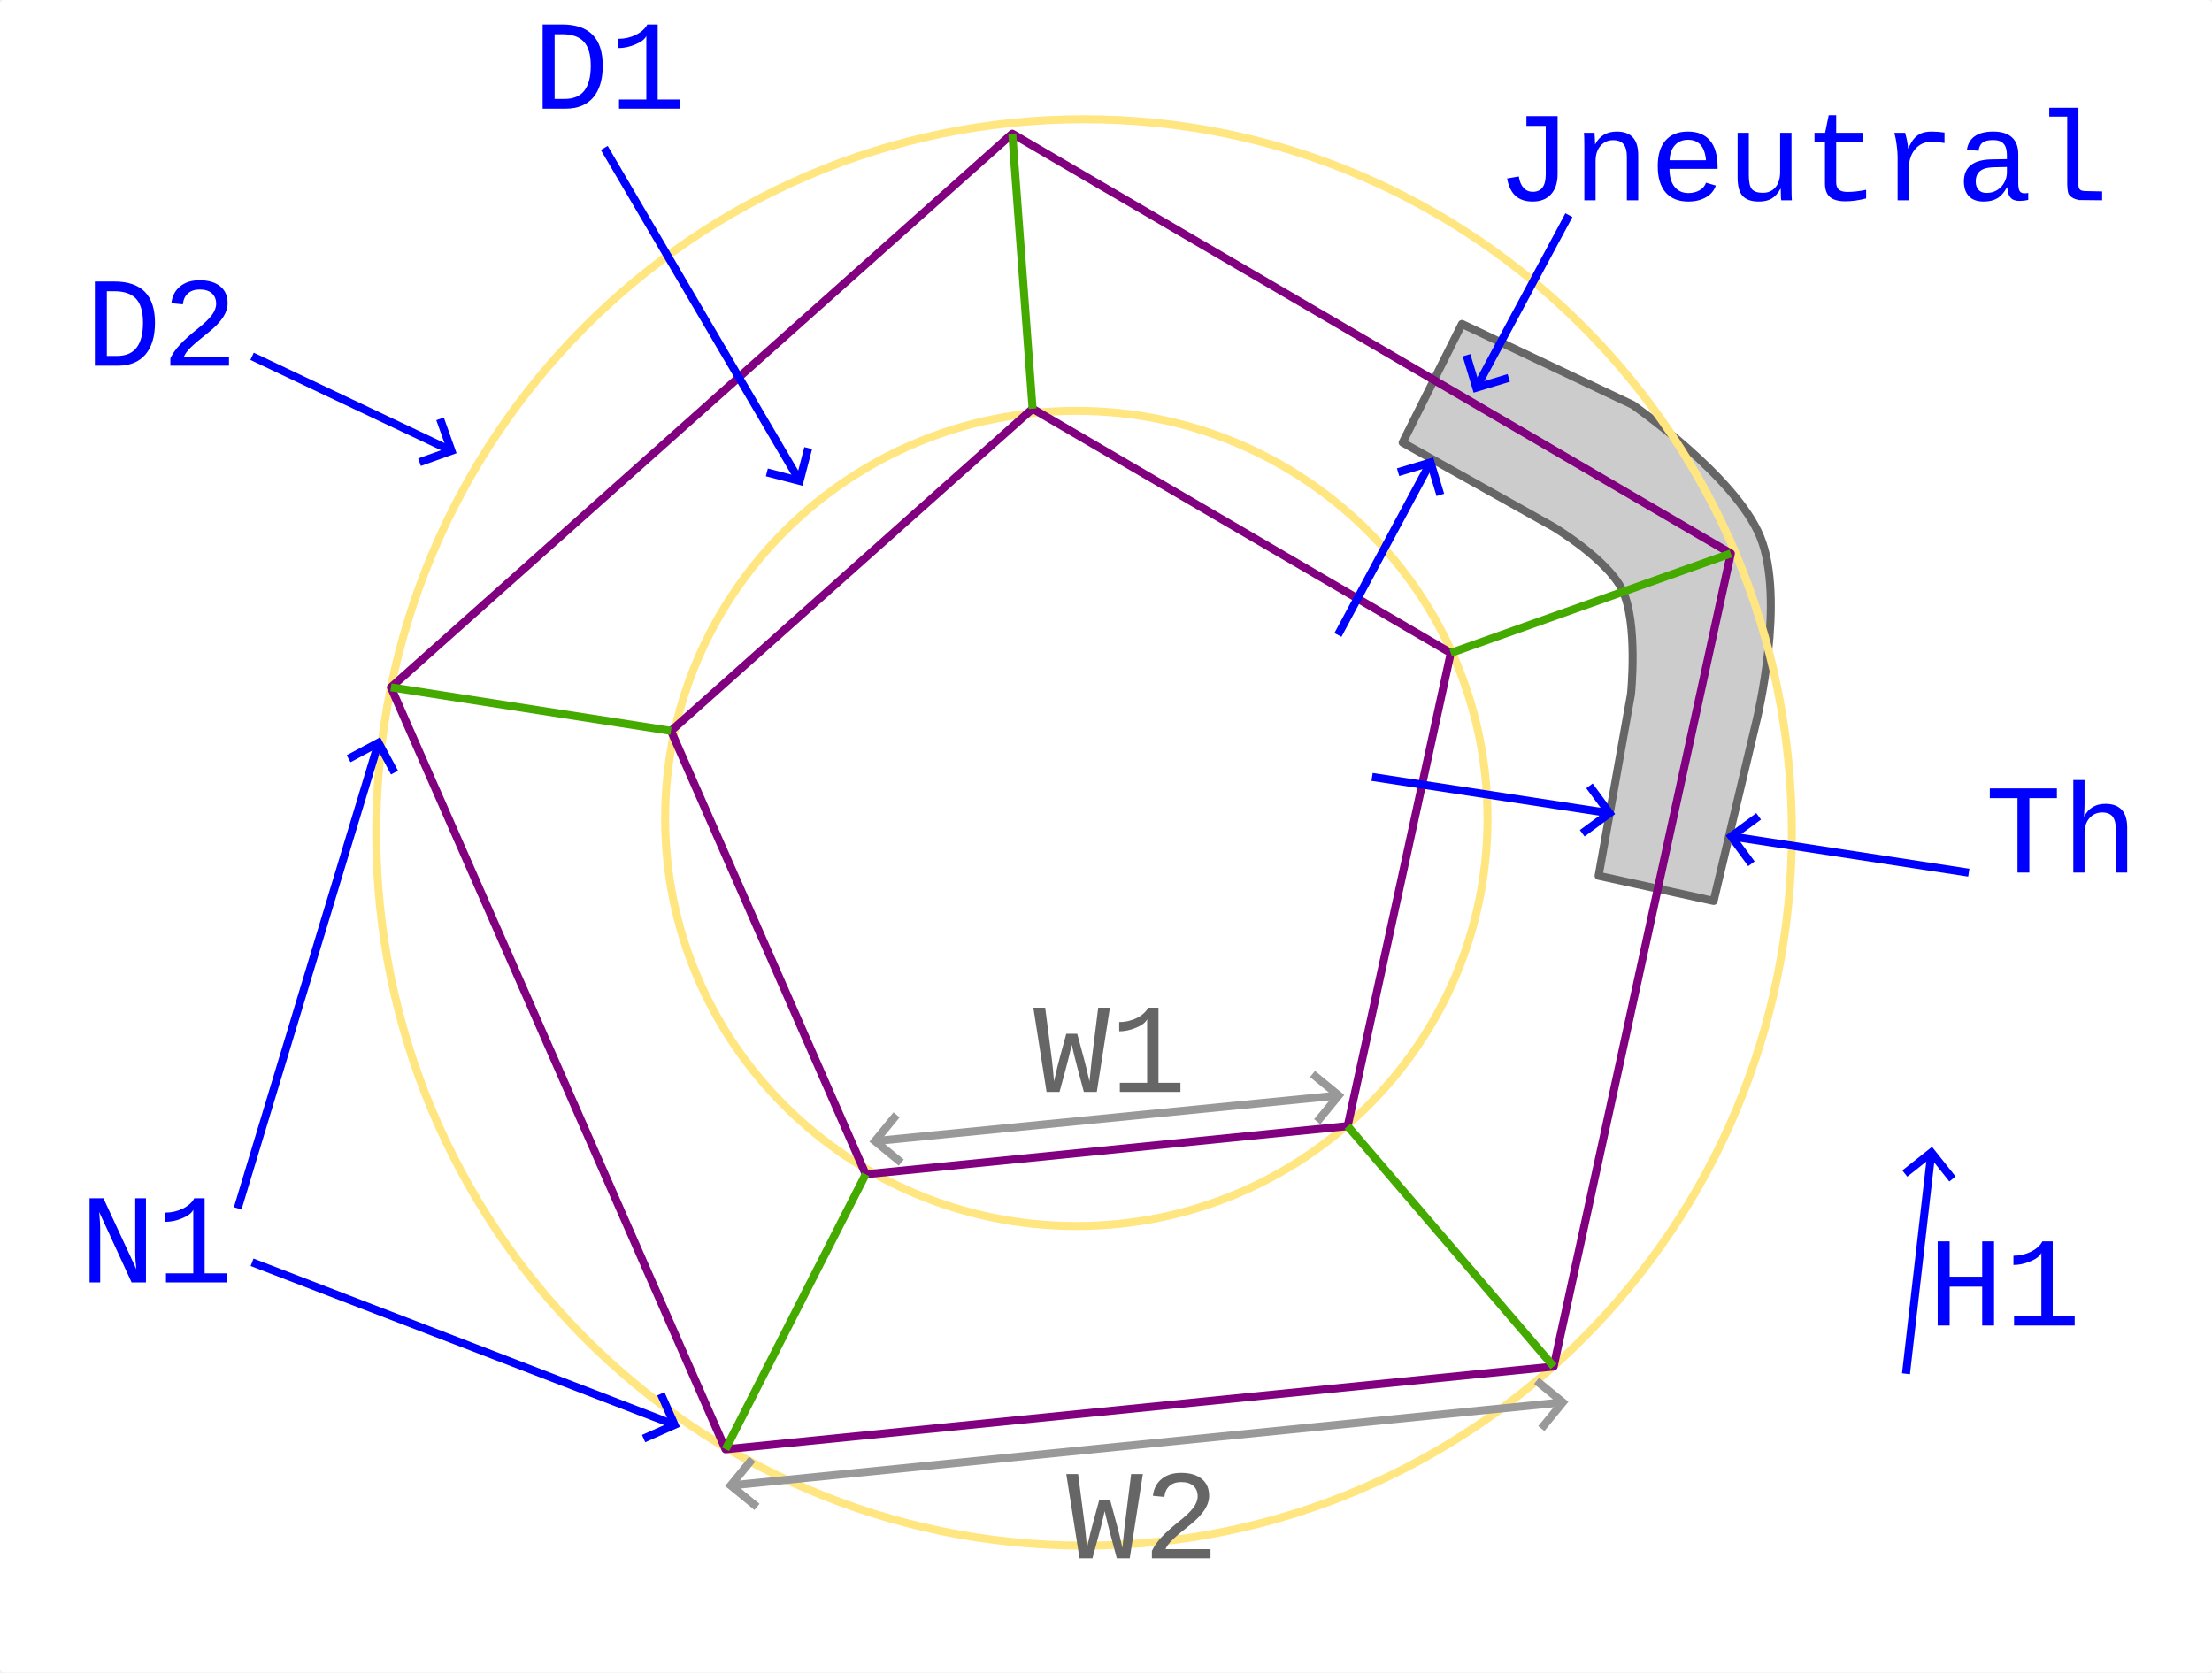
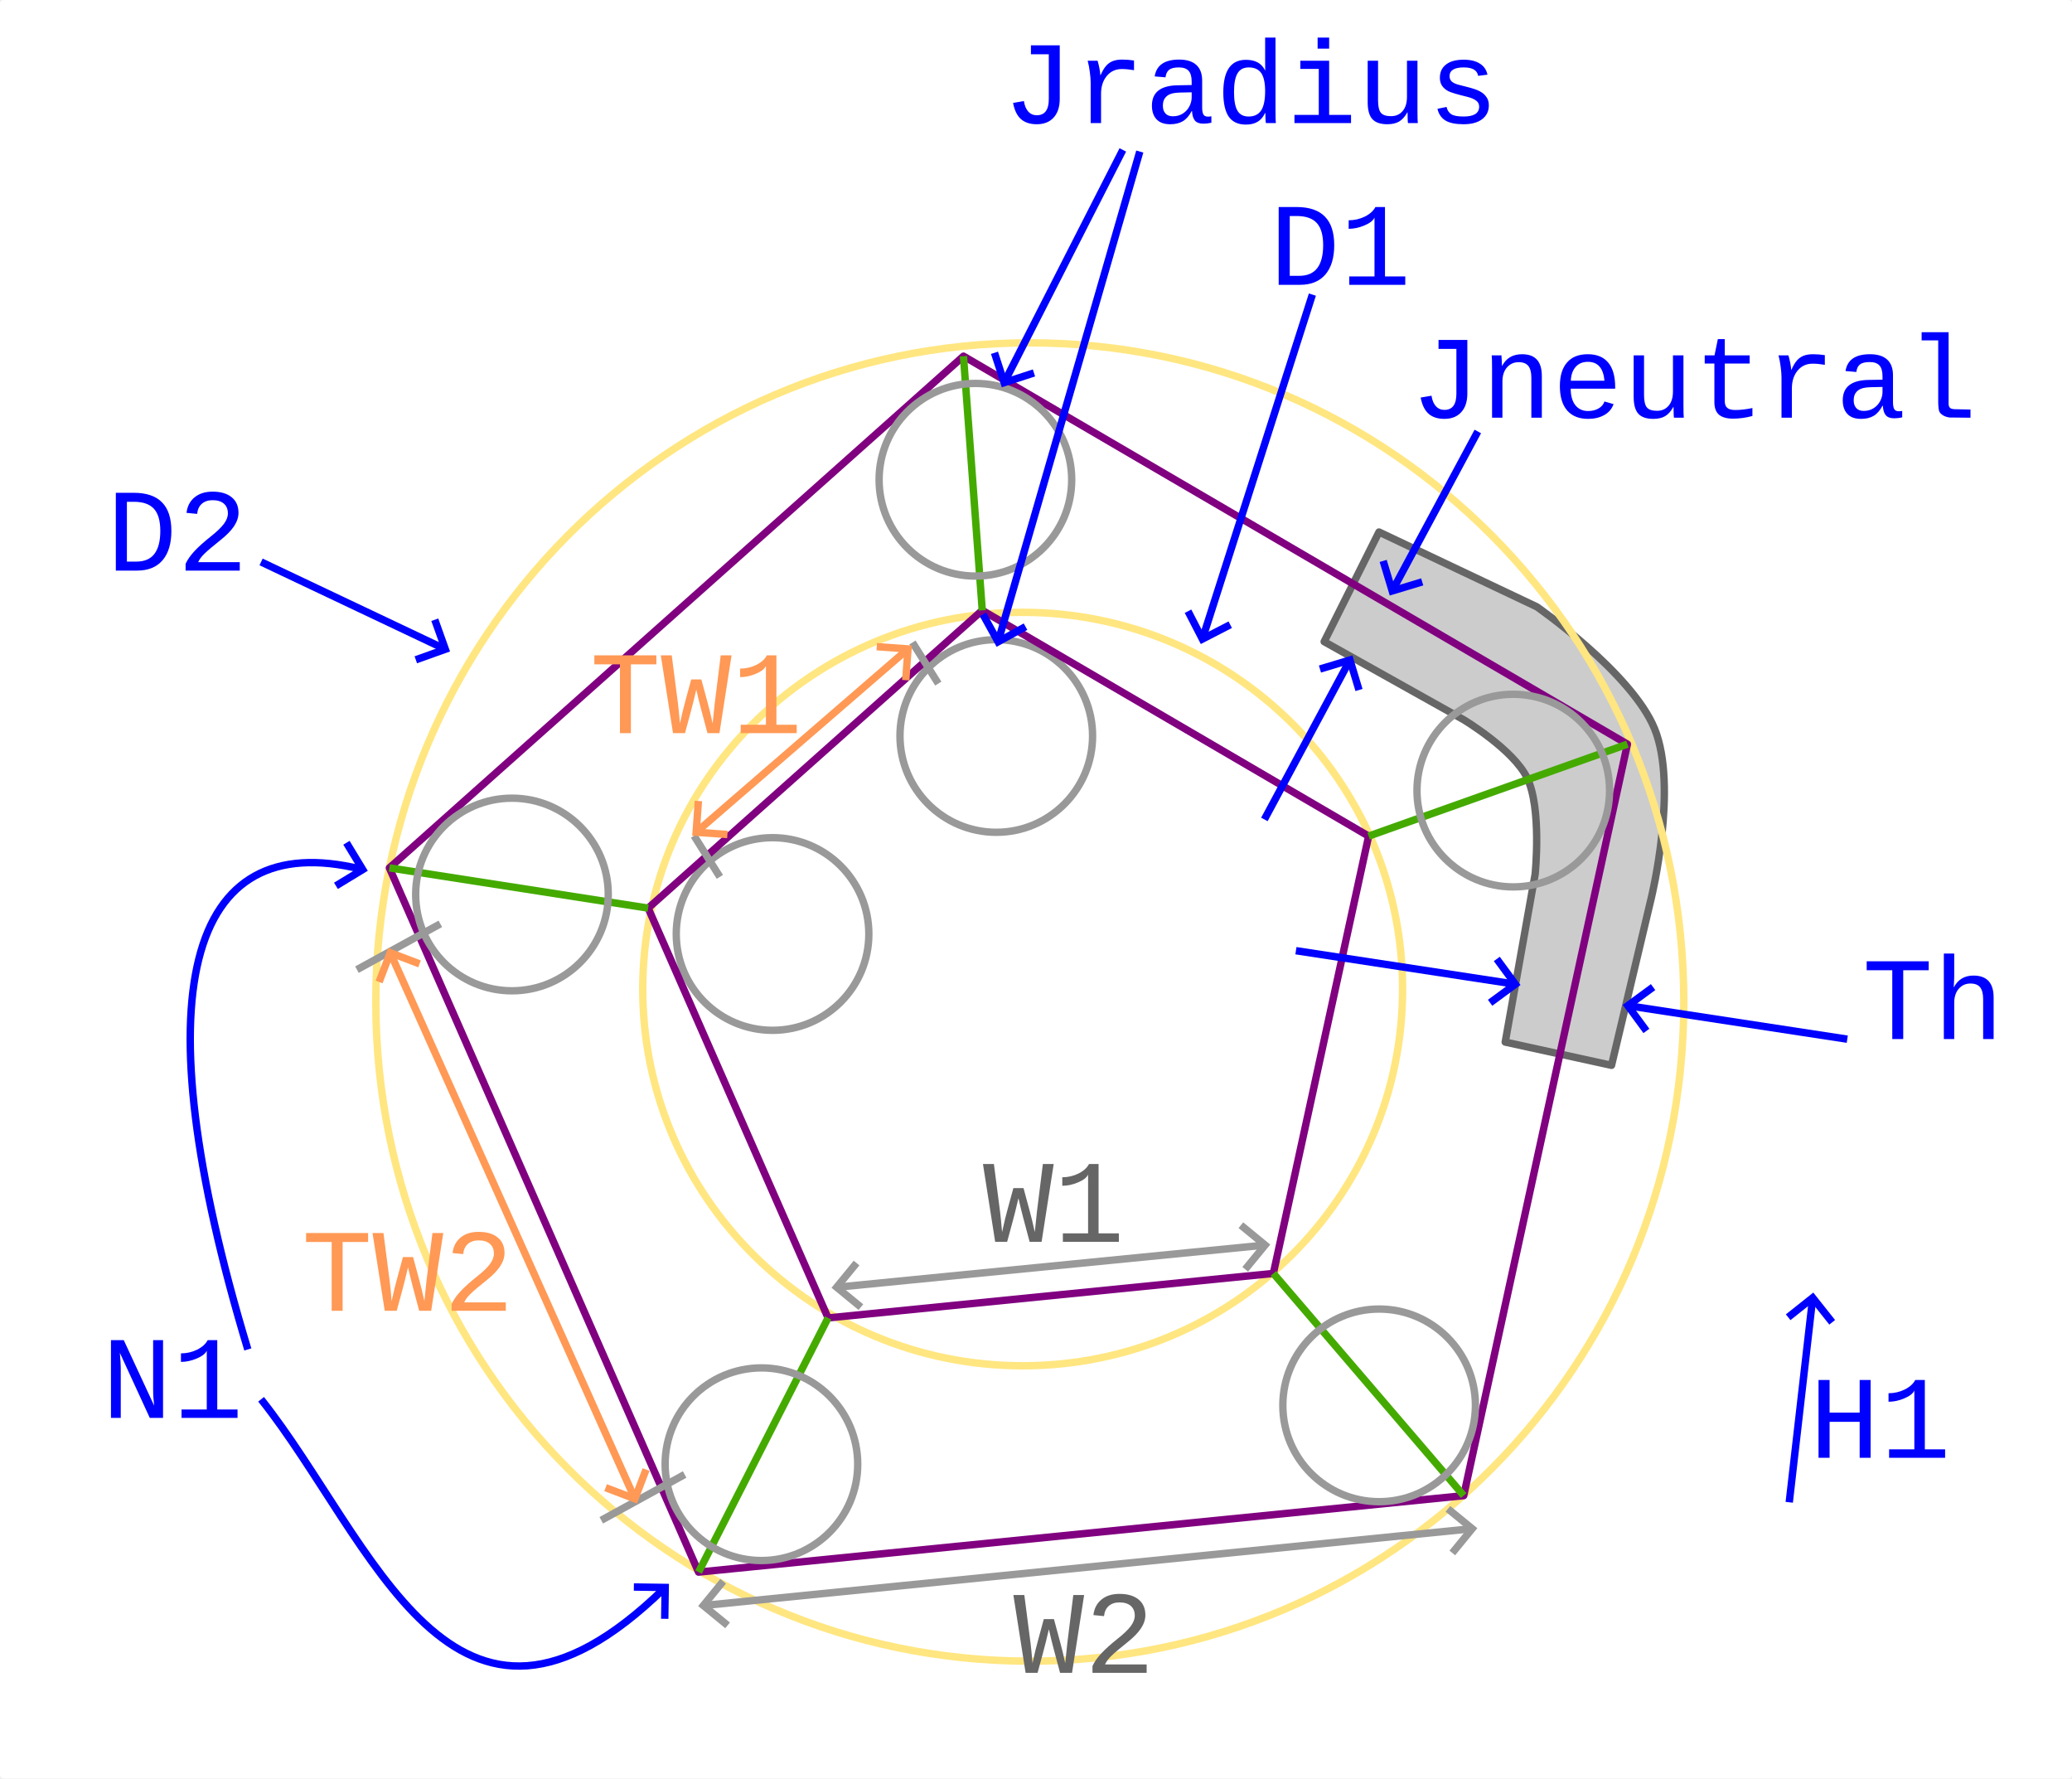
- <svg xmlns="http://www.w3.org/2000/svg" width="277.143" height="209.571" viewBox="0 0 73.327 55.449" version="1.1" id="svg1">
+ <svg xmlns="http://www.w3.org/2000/svg" width="280.965" height="241.106" viewBox="0 0 74.339 63.793" version="1.1" id="svg1">
  <defs id="defs1">
+     <rect x="181.565" y="1094.807" width="37.109" height="19.112" id="rect55" />
+     <rect x="278.082" y="866.417" width="83.456" height="27.713" id="rect32" />
    <rect x="427.053" y="1093.759" width="42.795" height="35.137" id="rect49" />
    <rect x="158.568" y="1105.472" width="54.508" height="64.418" id="rect46" />
    <rect x="387.636" y="1087.227" width="31.759" height="29.506" id="rect45" />
    <rect x="342.363" y="892.846" width="107.214" height="44.147" id="rect43" />
    <rect x="404.529" y="980.915" width="34.236" height="38.065" id="rect42" />
    <rect x="412.637" y="1067.056" width="54.057" height="34.812" id="rect38" />
    <rect x="429.756" y="1047.36" width="50.453" height="32.885" id="rect37" />
    <marker style="overflow:visible" id="ArrowWide" refX="0" refY="0" orient="auto-start-reverse" markerWidth="1" markerHeight="1" viewBox="0 0 1 1" preserveAspectRatio="xMidYMid">
      <path style="fill:none;stroke:context-stroke;stroke-width:1;stroke-linecap:butt" d="M 3,-3 0,0 3,3" transform="rotate(180,0.125,0)" id="path1" />
    </marker>
    <marker style="overflow:visible" id="ArrowWide-6" refX="0" refY="0" orient="auto-start-reverse" markerWidth="1" markerHeight="1" viewBox="0 0 1 1" preserveAspectRatio="xMidYMid">
      <path style="fill:none;stroke:context-stroke;stroke-width:1;stroke-linecap:butt" d="M 3,-3 0,0 3,3" transform="rotate(180,0.125,0)" id="path1-2" />
    </marker>
    <marker style="overflow:visible" id="ArrowWide-0" refX="0" refY="0" orient="auto-start-reverse" markerWidth="1" markerHeight="1" viewBox="0 0 1 1" preserveAspectRatio="xMidYMid">
      <path style="fill:none;stroke:context-stroke;stroke-width:1;stroke-linecap:butt" d="M 3,-3 0,0 3,3" transform="rotate(180,0.125,0)" id="path1-93" />
    </marker>
    <rect x="387.636" y="1087.227" width="31.759" height="29.506" id="rect45-9" />
+     <marker style="overflow:visible" id="ArrowWide-2" refX="0" refY="0" orient="auto-start-reverse" markerWidth="1" markerHeight="1" viewBox="0 0 1 1" preserveAspectRatio="xMidYMid">
+       <path style="fill:none;stroke:context-stroke;stroke-width:1;stroke-linecap:butt" d="M 3,-3 0,0 3,3" transform="rotate(180,0.125,0)" id="path1-6" />
+     </marker>
+     <rect x="181.565" y="1094.807" width="37.109" height="19.112" id="rect55-3" />
  </defs>
-   <g id="layer1" transform="translate(-38.60408,-236.9343)">
-     <rect style="fill:#ffffff;stroke:#ffffff;stroke-width:0.265;stroke-linejoin:round" id="rect48" width="73.063" height="55.184" x="38.736" y="237.067" />
+   <g id="layer1" transform="translate(-37.59273,-228.5907)">
+     <rect style="fill:#ffffff;stroke:#ffffff;stroke-width:0.265;stroke-linejoin:round" id="rect48" width="74.074" height="63.528" x="37.725" y="228.723" />
+     <circle style="fill:none;stroke:#999999;stroke-width:0.265;stroke-linejoin:round" id="path27-59" cx="73.337" cy="254.99" r="3.455" />
+     <circle style="fill:none;stroke:#999999;stroke-width:0.265;stroke-linejoin:round" id="path27-0" cx="65.31" cy="262.093" r="3.455" />
    <path style="fill:#cccccc;stroke:#666666;stroke-width:0.265;stroke-linejoin:round" d="m 91.597,265.97 3.814,0.834 1.43,-6.019 c 0,0 0.965,-3.969 0.115,-6.053 -0.819,-2.009 -4.227,-4.376 -4.227,-4.376 l -5.661,-2.682 -1.967,3.933 5.006,2.801 c 0,0 1.778,1.065 2.274,2.082 0.533,1.093 0.289,3.461 0.289,3.461 z" id="path38" />
    <ellipse style="fill:none;stroke:#ffe680;stroke-width:0.265;stroke-linejoin:round" id="path45-1" cx="74.54" cy="264.532" rx="23.464" ry="23.644" />
    <ellipse style="fill:none;stroke:#ffe680;stroke-width:0.265;stroke-linejoin:round" id="path45" cx="74.284" cy="264.068" rx="13.631" ry="13.513" />
    <path style="fill:none;stroke:#800080;stroke-width:0.265;stroke-linejoin:round" id="path32" d="m 88.081,258.521 -27.452,2.743 -11.092,-25.261 20.597,-18.355 23.821,13.917 z" transform="translate(2.02621,23.71858)" />
    <path style="fill:none;stroke:#800080;stroke-width:0.455;stroke-linejoin:round" id="path32-5" d="m 88.081,258.521 -27.452,2.743 -11.092,-25.261 20.597,-18.355 23.821,13.917 z" transform="matrix(0.5819434,0,0,0.5818978,32.02,123.8355)" />
    <path style="fill:none;stroke:#44aa00;stroke-width:0.265;stroke-linejoin:round" d="m 83.278,274.268 6.829,7.971" id="path33" />
    <path style="fill:none;stroke:#44aa00;stroke-width:0.265;stroke-linejoin:round" d="m 86.696,258.582 9.285,-3.299" id="path34" />
    <path style="fill:none;stroke:#44aa00;stroke-width:0.265;stroke-linejoin:round" d="m 72.834,250.484 -0.674,-9.118" id="path35" />
    <path style="fill:none;stroke:#44aa00;stroke-width:0.265;stroke-linejoin:round" d="m 60.847,261.165 -9.285,-1.444" id="path36" />
    <path style="fill:none;stroke:#44aa00;stroke-width:0.265;stroke-linejoin:round" d="M 67.302,275.864 62.655,284.982" id="path37" />
    <text xml:space="preserve" transform="matrix(0.2645833,0,0,0.2645833,-40.84779,-7.747274)" id="text37" style="font-size:16px;line-height:normal;font-family:'Liberation Mono';-inkscape-font-specification:'Liberation Mono';text-decoration-color:#000000;white-space:pre;shape-inside:url(#rect37);display:inline;fill:#666666;stroke-width:1;-inkscape-stroke:none;stop-color:#000000">
      <tspan x="429.756" y="1061.596" id="tspan2">W1</tspan>
    </text>
    <text xml:space="preserve" transform="matrix(0.2645833,0,0,0.2645833,-35.22603,2.502965)" id="text38" style="font-size:16px;line-height:normal;font-family:'Liberation Mono';-inkscape-font-specification:'Liberation Mono';text-decoration-color:#000000;white-space:pre;shape-inside:url(#rect38);display:inline;fill:#666666;stroke-width:1;-inkscape-stroke:none;stop-color:#000000">
      <tspan x="412.637" y="1081.293" id="tspan3">W2</tspan>
    </text>
    <path style="fill:#0000ff;stroke:#999999;stroke-width:0.265;stroke-linejoin:round;marker-start:url(#ArrowWide);marker-end:url(#ArrowWide)" d="M 67.677,274.758 82.916,273.258" id="path39" />
    <path style="fill:#0000ff;stroke:#999999;stroke-width:0.265;stroke-linejoin:round;marker-start:url(#ArrowWide);marker-end:url(#ArrowWide)" d="m 62.893,286.174 27.452,-2.743" id="path40" />
    <path style="fill:#0000ff;stroke:#0000ff;stroke-width:0.265;stroke-linejoin:round;marker-start:url(#ArrowWide)" d="M 91.895,263.884 84.088,262.692" id="path41" />
    <path style="fill:#0000ff;stroke:#0000ff;stroke-width:0.265;stroke-linejoin:round;marker-start:url(#ArrowWide-6)" d="m 96.062,264.674 7.807,1.192" id="path41-1" />
    <path style="fill:#0000ff;stroke:#0000ff;stroke-width:0.265;stroke-linejoin:round;marker-start:url(#ArrowWide)" d="m 85.995,252.323 -3.039,5.661" id="path42" />
    <path style="fill:#0000ff;stroke:#0000ff;stroke-width:0.265;stroke-linejoin:round;marker-start:url(#ArrowWide-0)" d="m 87.574,249.729 3.039,-5.661" id="path42-0" />
-     <text xml:space="preserve" transform="matrix(0.2645833,0,0,0.2645833,-2.622154,2.56256)" id="text42" style="font-size:16px;line-height:normal;font-family:'Liberation Mono';-inkscape-font-specification:'Liberation Mono';text-decoration-color:#000000;white-space:pre;shape-inside:url(#rect42);fill:#0000ff;stroke-width:1;-inkscape-stroke:none;stop-color:#000000">
+     <text xml:space="preserve" transform="matrix(0.2645833,0,0,0.2645833,-2.622154,2.56256)" id="text42" style="font-size:16px;line-height:normal;font-family:'Liberation Mono';-inkscape-font-specification:'Liberation Mono';text-decoration-color:#000000;white-space:pre;shape-inside:url(#rect42);display:inline;fill:#0000ff;stroke-width:1;-inkscape-stroke:none;stop-color:#000000">
      <tspan x="404.529" y="995.15" id="tspan4">Th</tspan>
    </text>
-     <text xml:space="preserve" transform="matrix(0.2645833,0,0,0.2645833,-2.383777,3.575665)" id="text43" style="font-size:16px;line-height:normal;font-family:'Liberation Mono';-inkscape-font-specification:'Liberation Mono';text-decoration-color:#000000;white-space:pre;shape-inside:url(#rect43);fill:#0000ff;stroke-width:1;-inkscape-stroke:none;stop-color:#000000">
+     <text xml:space="preserve" transform="matrix(0.2645833,0,0,0.2645833,-2.383777,3.575665)" id="text43" style="font-size:16px;line-height:normal;font-family:'Liberation Mono';-inkscape-font-specification:'Liberation Mono';text-decoration-color:#000000;white-space:pre;shape-inside:url(#rect43);display:inline;fill:#0000ff;stroke-width:1;-inkscape-stroke:none;stop-color:#000000">
      <tspan x="342.363" y="907.082" id="tspan5">Jneutral</tspan>
    </text>
-     <path style="fill:#0000ff;stroke:#0000ff;stroke-width:0.265;stroke-linejoin:round;marker-end:url(#ArrowWide)" d="m 58.635,241.839 6.444,10.982" id="path44" />
-     <text xml:space="preserve" transform="matrix(0.2645833,0,0,0.2645833,-46.30486,-50.89363)" id="text45" style="font-size:16px;line-height:normal;font-family:'Liberation Mono';-inkscape-font-specification:'Liberation Mono';text-decoration-color:#000000;white-space:pre;shape-inside:url(#rect45);fill:#0000ff;stroke-width:1;-inkscape-stroke:none;stop-color:#000000">
+     <path style="fill:#0000ff;stroke:#0000ff;stroke-width:0.265;stroke-linejoin:round;marker-end:url(#ArrowWide)" d="M 84.678,239.158 80.752,251.451" id="path44" />
+     <text xml:space="preserve" transform="matrix(0.2645833,0,0,0.2645833,-19.42778,-52.62187)" id="text45" style="font-size:16px;line-height:normal;font-family:'Liberation Mono';-inkscape-font-specification:'Liberation Mono';text-decoration-color:#000000;white-space:pre;shape-inside:url(#rect45);display:inline;fill:#0000ff;stroke-width:1;-inkscape-stroke:none;stop-color:#000000">
      <tspan x="387.637" y="1101.463" id="tspan6">D1</tspan>
    </text>
    <path style="fill:#666666;stroke:#0000ff;stroke-width:0.265;stroke-linejoin:round;marker-start:url(#ArrowWide)" d="M 53.51,251.851 46.96,248.747" id="path46" />
    <text xml:space="preserve" transform="matrix(0.2645833,0,0,0.2645833,-61.14849,-42.37132)" id="text45-0" style="font-size:16px;line-height:normal;font-family:'Liberation Mono';-inkscape-font-specification:'Liberation Mono';text-decoration-color:#000000;white-space:pre;shape-inside:url(#rect45-9);display:inline;fill:#0000ff;stroke-width:1;-inkscape-stroke:none;stop-color:#000000">
      <tspan x="387.637" y="1101.463" id="tspan7">D2</tspan>
    </text>
-     <text xml:space="preserve" transform="matrix(0.2645833,0,0,0.2645833,-0.715133,-16.80562)" id="text46" style="font-size:16px;line-height:normal;font-family:'Liberation Mono';-inkscape-font-specification:'Liberation Mono';text-decoration-color:#000000;white-space:pre;shape-inside:url(#rect46);fill:#0000ff;stroke-width:1;-inkscape-stroke:none;stop-color:#000000">
+     <text xml:space="preserve" transform="matrix(0.2645833,0,0,0.2645833,-0.715133,-16.80562)" id="text46" style="font-size:16px;line-height:normal;font-family:'Liberation Mono';-inkscape-font-specification:'Liberation Mono';text-decoration-color:#000000;white-space:pre;shape-inside:url(#rect46);display:inline;fill:#0000ff;stroke-width:1;-inkscape-stroke:none;stop-color:#000000">
      <tspan x="158.568" y="1119.709" id="tspan8">N1</tspan>
    </text>
-     <path style="fill:#0000ff;stroke:#0000ff;stroke-width:0.265;stroke-linejoin:round;marker-end:url(#ArrowWide)" d="m 46.96,278.783 13.945,5.364" id="path47" />
-     <path style="fill:#0000ff;stroke:#0000ff;stroke-width:0.265;stroke-linejoin:round;marker-end:url(#ArrowWide)" d="m 46.484,276.995 4.648,-15.375" id="path48" />
+     <path style="fill:none;stroke:#0000ff;stroke-width:0.265;stroke-linejoin:round;marker-end:url(#ArrowWide)" d="m 46.96,278.783 c 4.015,5.049 6.855,14.176 14.451,6.796" id="path47" />
+     <path style="fill:none;stroke:#0000ff;stroke-width:0.265;stroke-linejoin:round;marker-end:url(#ArrowWide)" d="m 46.484,276.995 c -3.881,-12.848 -2.163,-18.748 4.058,-17.229" id="path48" />
    <path style="fill:#ffffff;stroke:#0000ff;stroke-width:0.265;stroke-linejoin:round;marker-end:url(#ArrowWide)" d="m 101.787,282.478 0.834,-7.271" id="path49" />
-     <text xml:space="preserve" transform="matrix(0.2645833,0,0,0.2645833,-10.48862,-12.27645)" id="text49" style="font-size:16px;line-height:normal;font-family:'Liberation Mono';-inkscape-font-specification:'Liberation Mono';text-decoration-color:#000000;white-space:pre;shape-inside:url(#rect49);fill:#0000ff;stroke-width:1;-inkscape-stroke:none;stop-color:#000000">
+     <text xml:space="preserve" transform="matrix(0.2645833,0,0,0.2645833,-10.48862,-12.27645)" id="text49" style="font-size:16px;line-height:normal;font-family:'Liberation Mono';-inkscape-font-specification:'Liberation Mono';text-decoration-color:#000000;white-space:pre;shape-inside:url(#rect49);display:inline;fill:#0000ff;stroke-width:1;-inkscape-stroke:none;stop-color:#000000">
      <tspan x="427.053" y="1107.996" id="tspan9">H1</tspan>
    </text>
+     <circle style="fill:none;stroke:#999999;stroke-width:0.265;stroke-linejoin:round" id="path27" cx="55.961" cy="260.676" r="3.455" />
+     <circle style="fill:none;stroke:#999999;stroke-width:0.265;stroke-linejoin:round" id="path27-5" cx="72.588" cy="245.799" r="3.455" />
+     <circle style="fill:none;stroke:#999999;stroke-width:0.265;stroke-linejoin:round" id="path27-2" cx="91.886" cy="256.949" r="3.455" />
+     <circle style="fill:none;stroke:#999999;stroke-width:0.265;stroke-linejoin:round" id="path27-7" cx="87.073" cy="279.001" r="3.455" />
+     <circle style="fill:none;stroke:#999999;stroke-width:0.265;stroke-linejoin:round" id="path27-6" cx="64.911" cy="281.112" r="3.455" />
+     <text xml:space="preserve" transform="scale(0.2645833)" id="text32" style="font-size:16px;line-height:normal;font-family:'Liberation Mono';-inkscape-font-specification:'Liberation Mono';text-decoration-color:#000000;white-space:pre;shape-inside:url(#rect32);fill:#0000ff;stroke-width:1;-inkscape-stroke:none;stop-color:#000000">
+       <tspan x="278.082" y="880.654" id="tspan10">Jradius</tspan>
+     </text>
+     <path style="fill:#666666;stroke:#0000ff;stroke-width:0.265;stroke-linejoin:round;marker-start:url(#ArrowWide-2)" d="m 73.65,242.256 4.227,-8.288" id="path46-8" />
+     <path style="fill:#0000ff;stroke:#999999;stroke-width:0.265;stroke-linejoin:round" d="m 53.391,261.729 -2.992,1.643" id="path51" />
+     <path style="fill:#0000ff;stroke:#999999;stroke-width:0.265;stroke-linejoin:round" d="m 62.157,281.48 -2.992,1.643" id="path51-9" />
+     <path style="fill:#0000ff;stroke:#ff9955;stroke-width:0.265;stroke-linejoin:round;stroke-dasharray:none;marker-start:url(#ArrowWide);marker-end:url(#ArrowWide)" d="m 51.621,262.825 8.723,19.468" id="path52" />
+     <text xml:space="preserve" transform="matrix(0.2645833,0,0,0.2645833,0.3792565,-17.82506)" id="text55" style="font-size:16px;line-height:normal;font-family:'Liberation Mono';-inkscape-font-specification:'Liberation Mono';text-decoration-color:#000000;white-space:pre;shape-inside:url(#rect55);fill:#ff9955;stroke-width:1;-inkscape-stroke:none;stop-color:#000000">
+       <tspan x="181.564" y="1109.043" id="tspan11">TW2</tspan>
+     </text>
+     <path style="fill:#999999;stroke:#999999;stroke-width:0.265;stroke-linejoin:round;stroke-dasharray:none" d="m 62.493,258.569 0.927,1.475" id="path62" />
+     <path style="fill:#999999;stroke:#999999;stroke-width:0.265;stroke-linejoin:round;stroke-dasharray:none" d="m 70.33,251.636 0.927,1.475" id="path62-1" />
+     <path style="fill:#999999;stroke:#ff9955;stroke-width:0.265;stroke-linejoin:round;stroke-dasharray:none;marker-start:url(#ArrowWide);marker-end:url(#ArrowWide)" d="m 62.619,258.4 7.501,-6.489" id="path63" />
+     <text xml:space="preserve" transform="matrix(0.2645833,0,0,0.2645833,10.72185,-38.54538)" id="text55-9" style="font-size:16px;line-height:normal;font-family:'Liberation Mono';-inkscape-font-specification:'Liberation Mono';text-decoration-color:#000000;white-space:pre;shape-inside:url(#rect55-3);display:inline;fill:#ff9955;stroke-width:1;-inkscape-stroke:none;stop-color:#000000">
+       <tspan x="181.564" y="1109.043" id="tspan12">TW1</tspan>
+     </text>
+     <path style="fill:#999999;stroke:#0000ff;stroke-width:0.265;stroke-linejoin:round;stroke-dasharray:none;marker-end:url(#ArrowWide-2)" d="m 78.486,234.027 -5.066,17.521" id="path64" />
  </g>
</svg>
